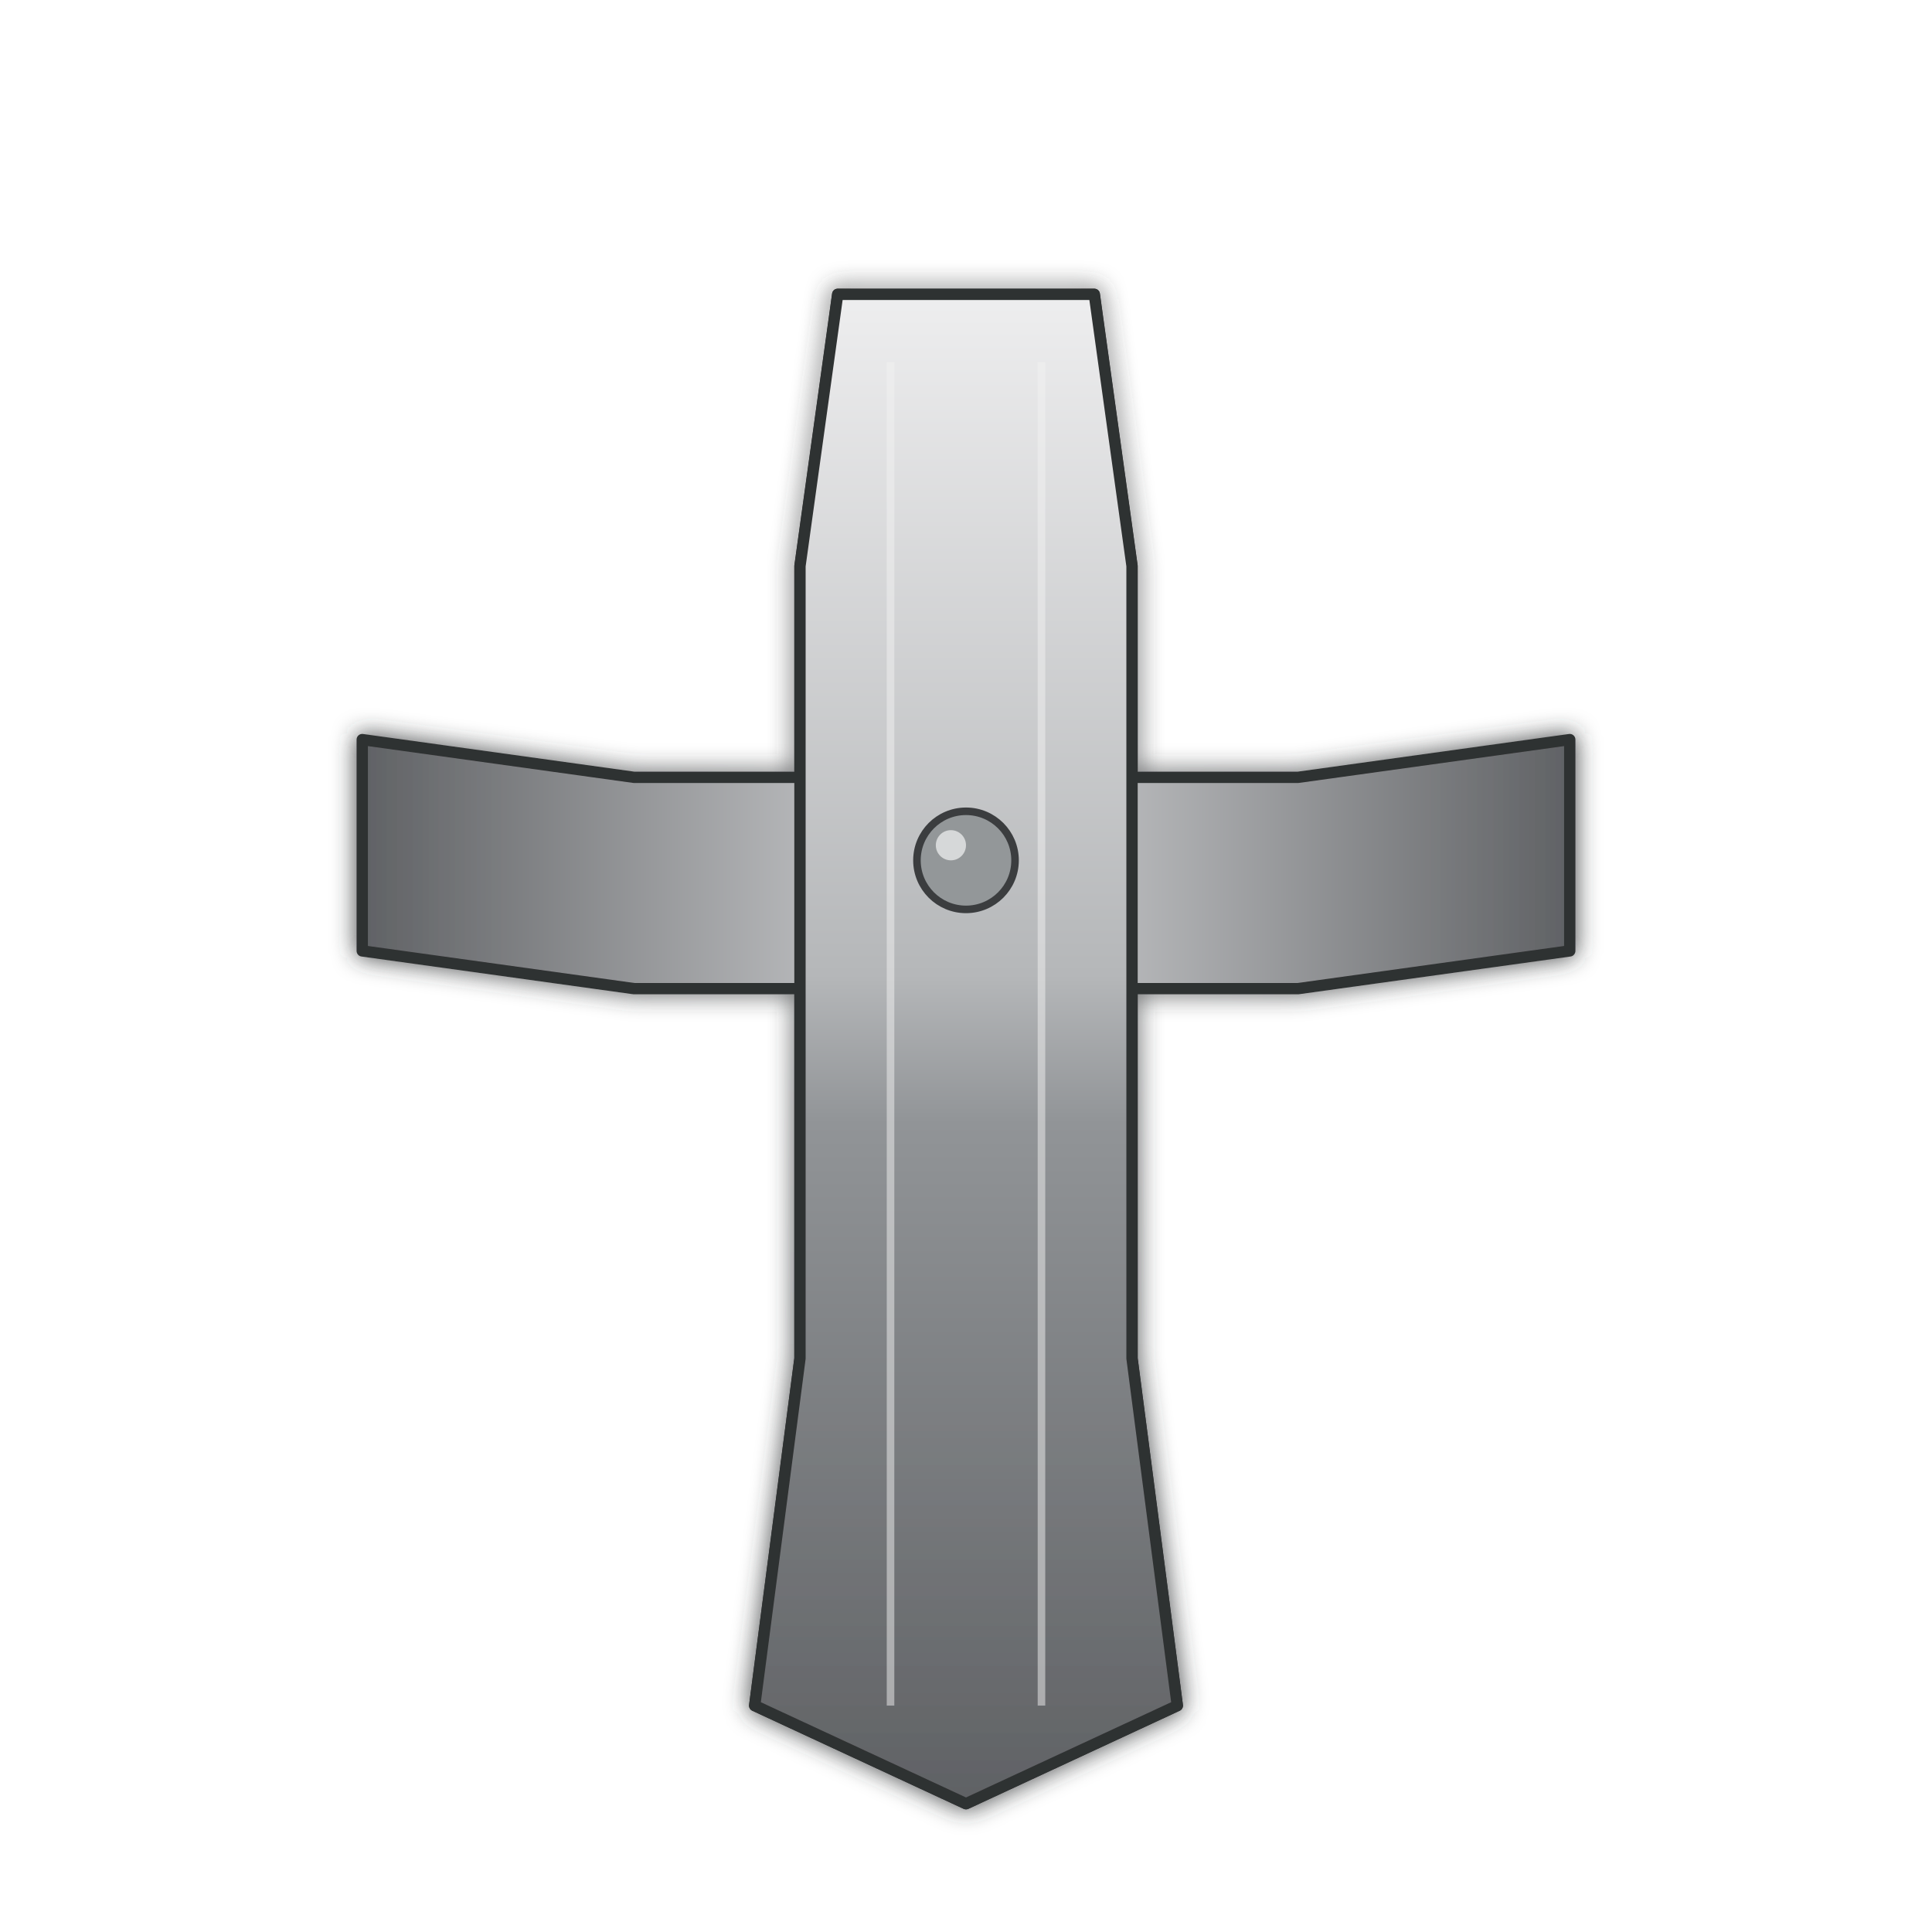
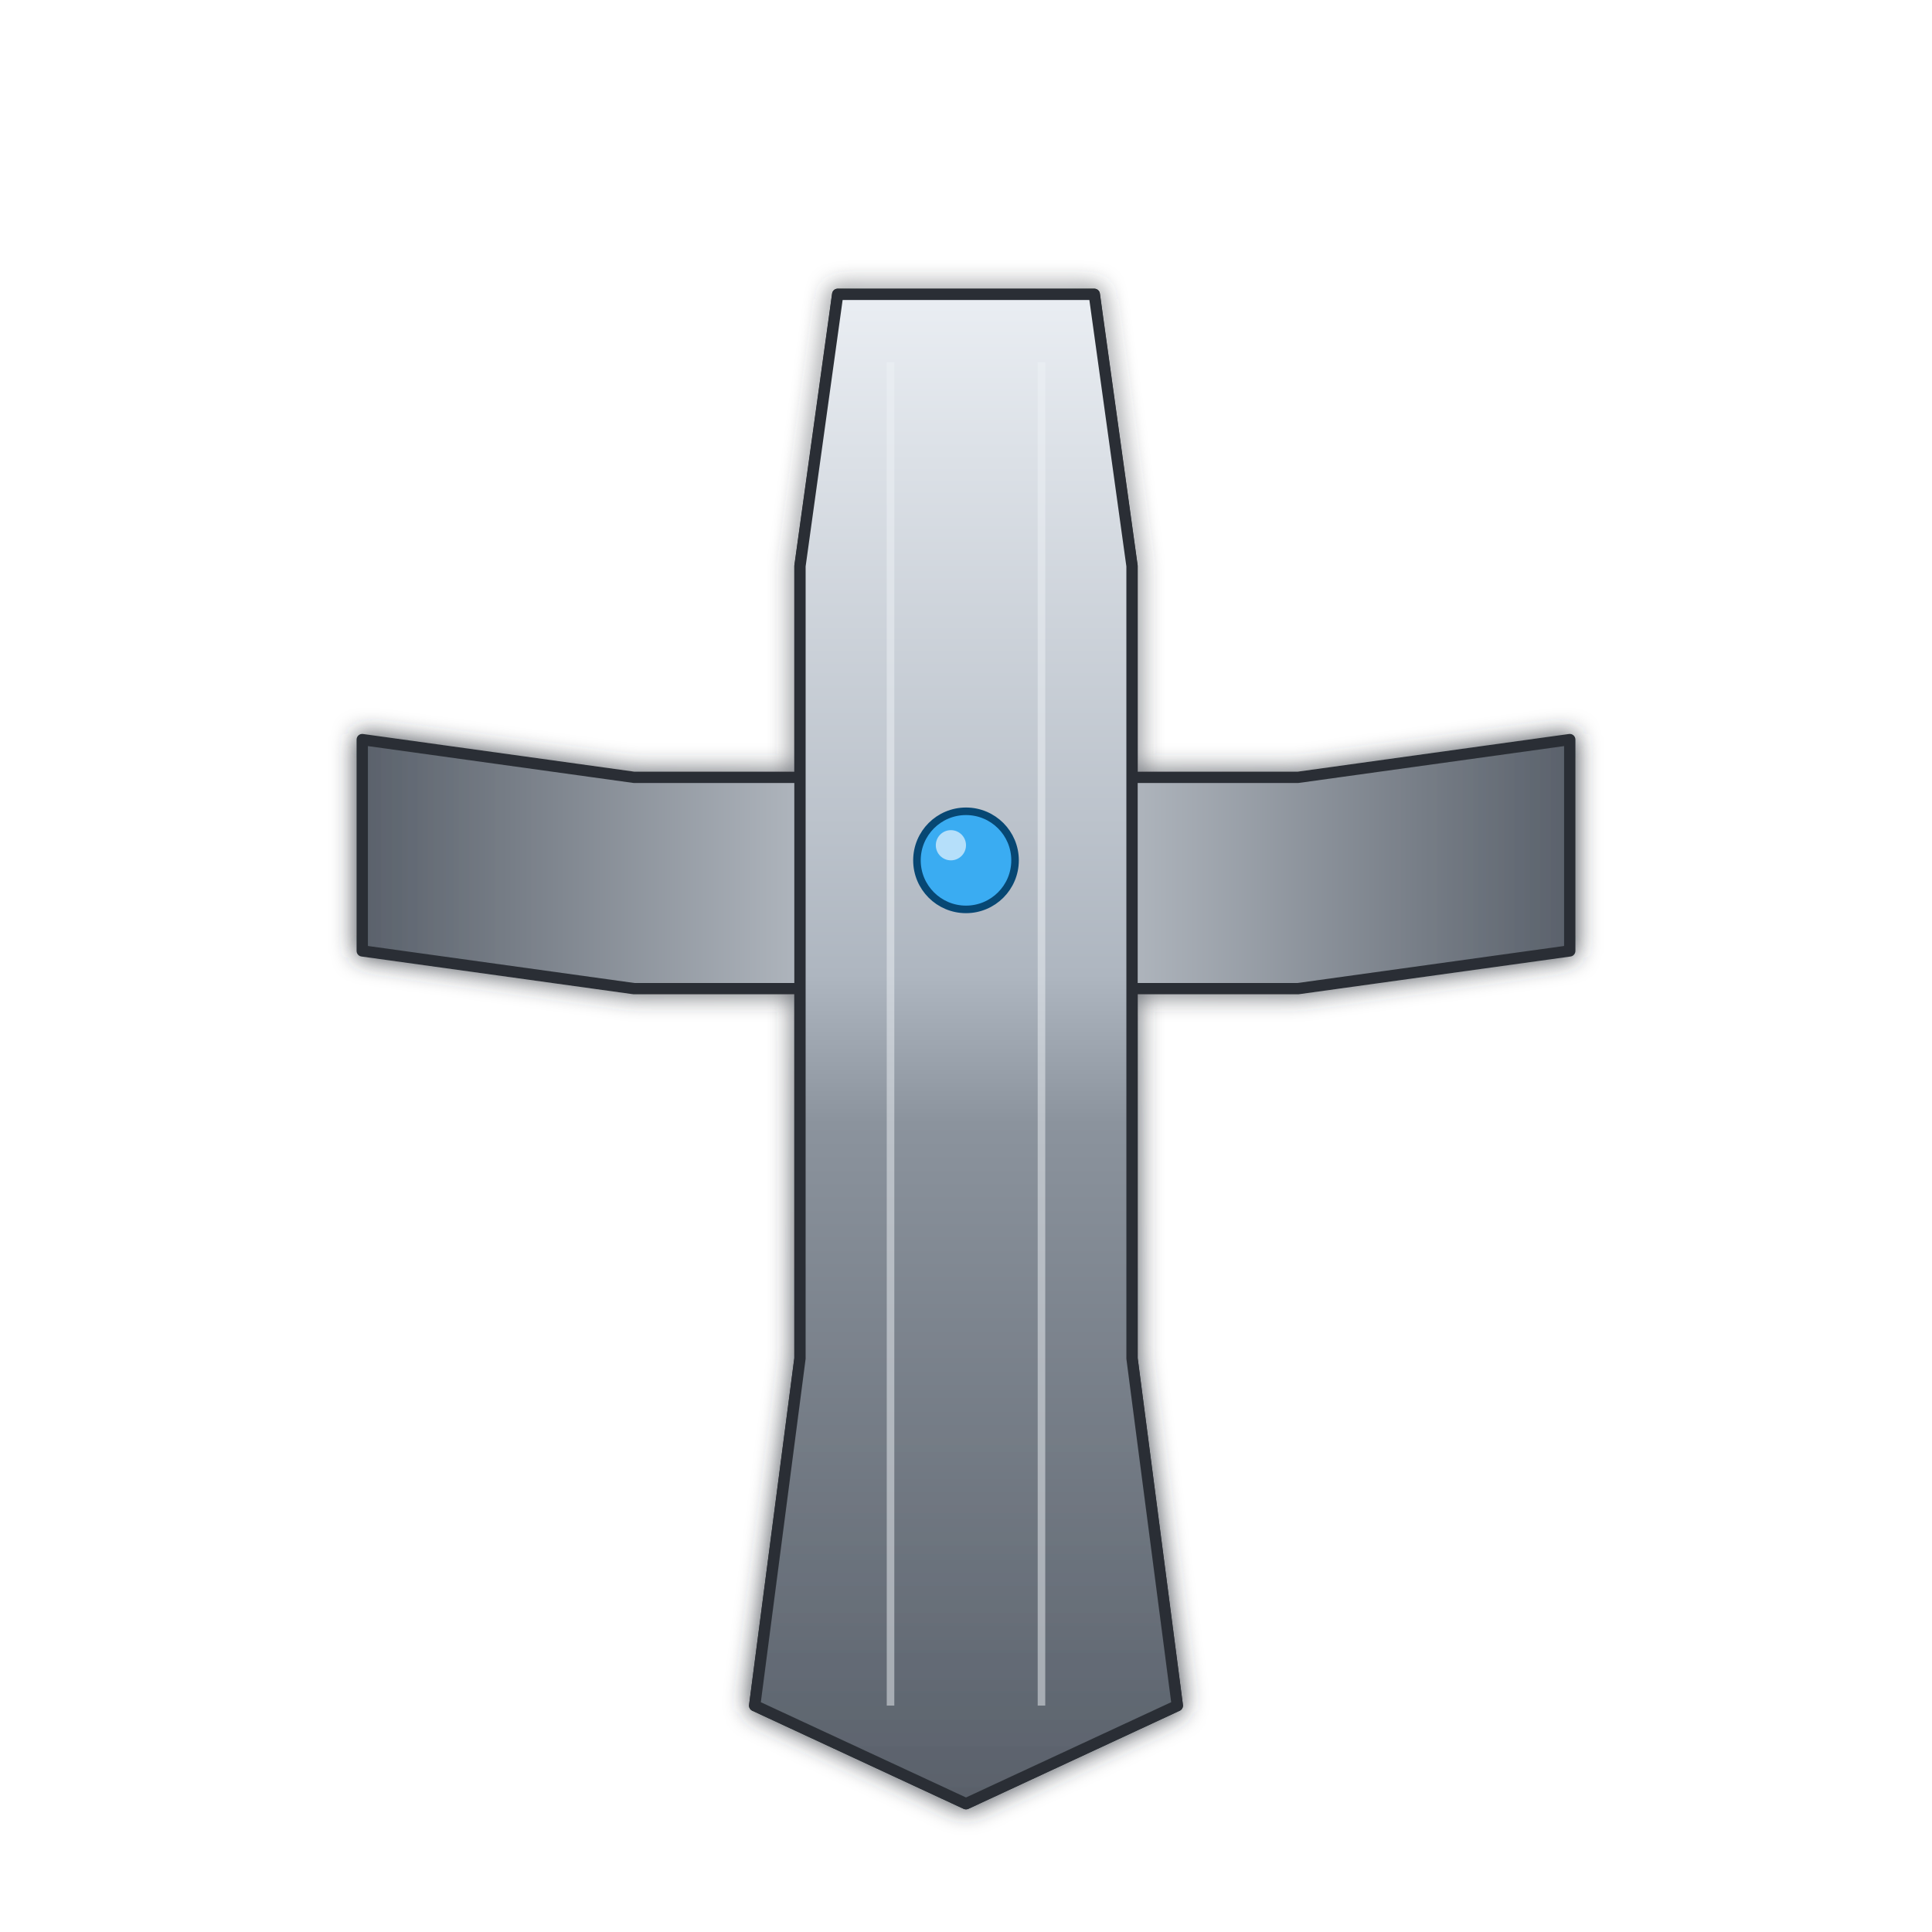
<svg xmlns="http://www.w3.org/2000/svg" viewBox="0 0 512 512" width="512" height="512" role="img" aria-label="Cross">
  <defs>
    <linearGradient id="steel" x1="0" y1="0" x2="0" y2="1">
-       <stop offset="0%" stop-color="#ededee" />
-       <stop offset="45%" stop-color="#b5b7b9" />
-       <stop offset="55%" stop-color="#919497" />
-       <stop offset="100%" stop-color="#606265" />
+       <stop offset="0%" stop-color="#e9edf2" />
+       <stop offset="45%" stop-color="#aeb6c0" />
+       <stop offset="55%" stop-color="#8b939d" />
+       <stop offset="100%" stop-color="#5a616b" />
    </linearGradient>
    <linearGradient id="steelEdge" x1="0" y1="0" x2="1" y2="0">
-       <stop offset="0%" stop-color="#606265" />
-       <stop offset="50%" stop-color="#d4d5d7" />
-       <stop offset="100%" stop-color="#606265" />
+       <stop offset="0%" stop-color="#5a616b" />
+       <stop offset="50%" stop-color="#cfd5dc" />
+       <stop offset="100%" stop-color="#5a616b" />
    </linearGradient>
    <filter id="cglow" x="-40%" y="-40%" width="180%" height="180%">
      <feGaussianBlur stdDeviation="3" result="b" />
      <feMerge>
        <feMergeNode in="b" />
        <feMergeNode in="SourceGraphic" />
      </feMerge>
    </filter>
  </defs>
-   <g filter="url(#cglow)" stroke="#2f3031" stroke-width="3" stroke-linejoin="round">
+   <g filter="url(#cglow)" stroke="#2b2f35" stroke-width="3" stroke-linejoin="round">
    <path fill="url(#steel)" d="M222 78       L290 78 L300 150 L300 360 L312 452 L256 478 L200 452 L212 360 L212 150 Z" />
    <path fill="url(#steelEdge)" d="M96 196       L96 252 L168 262 L344 262 L416 252 L416 196 L344 206 L168 206 Z" />
    <path fill="url(#steel)" d="M222 78       L290 78 L300 150 L300 360 L312 452 L256 478 L200 452 L212 360 L212 150 Z" />
  </g>
-   <g fill="none" stroke="#f2f2f2" stroke-width="2" opacity="0.5">
+   <g fill="none" stroke="#eef2f6" stroke-width="2" opacity="0.5">
    <path d="M236 96 L236 452" />
    <path d="M276 96 L276 452" />
  </g>
-   <circle cx="256" cy="228" r="13" fill="#939799" stroke="#3b3d3f" stroke-width="2" />
-   <circle cx="252" cy="224" r="4" fill="#e7e8e8" opacity="0.8" />
+   <circle cx="256" cy="228" r="13" fill="#3aacf2" stroke="#074773" stroke-width="2" />
+   <circle cx="252" cy="224" r="4" fill="#d3ecfc" opacity="0.8" />
</svg>
